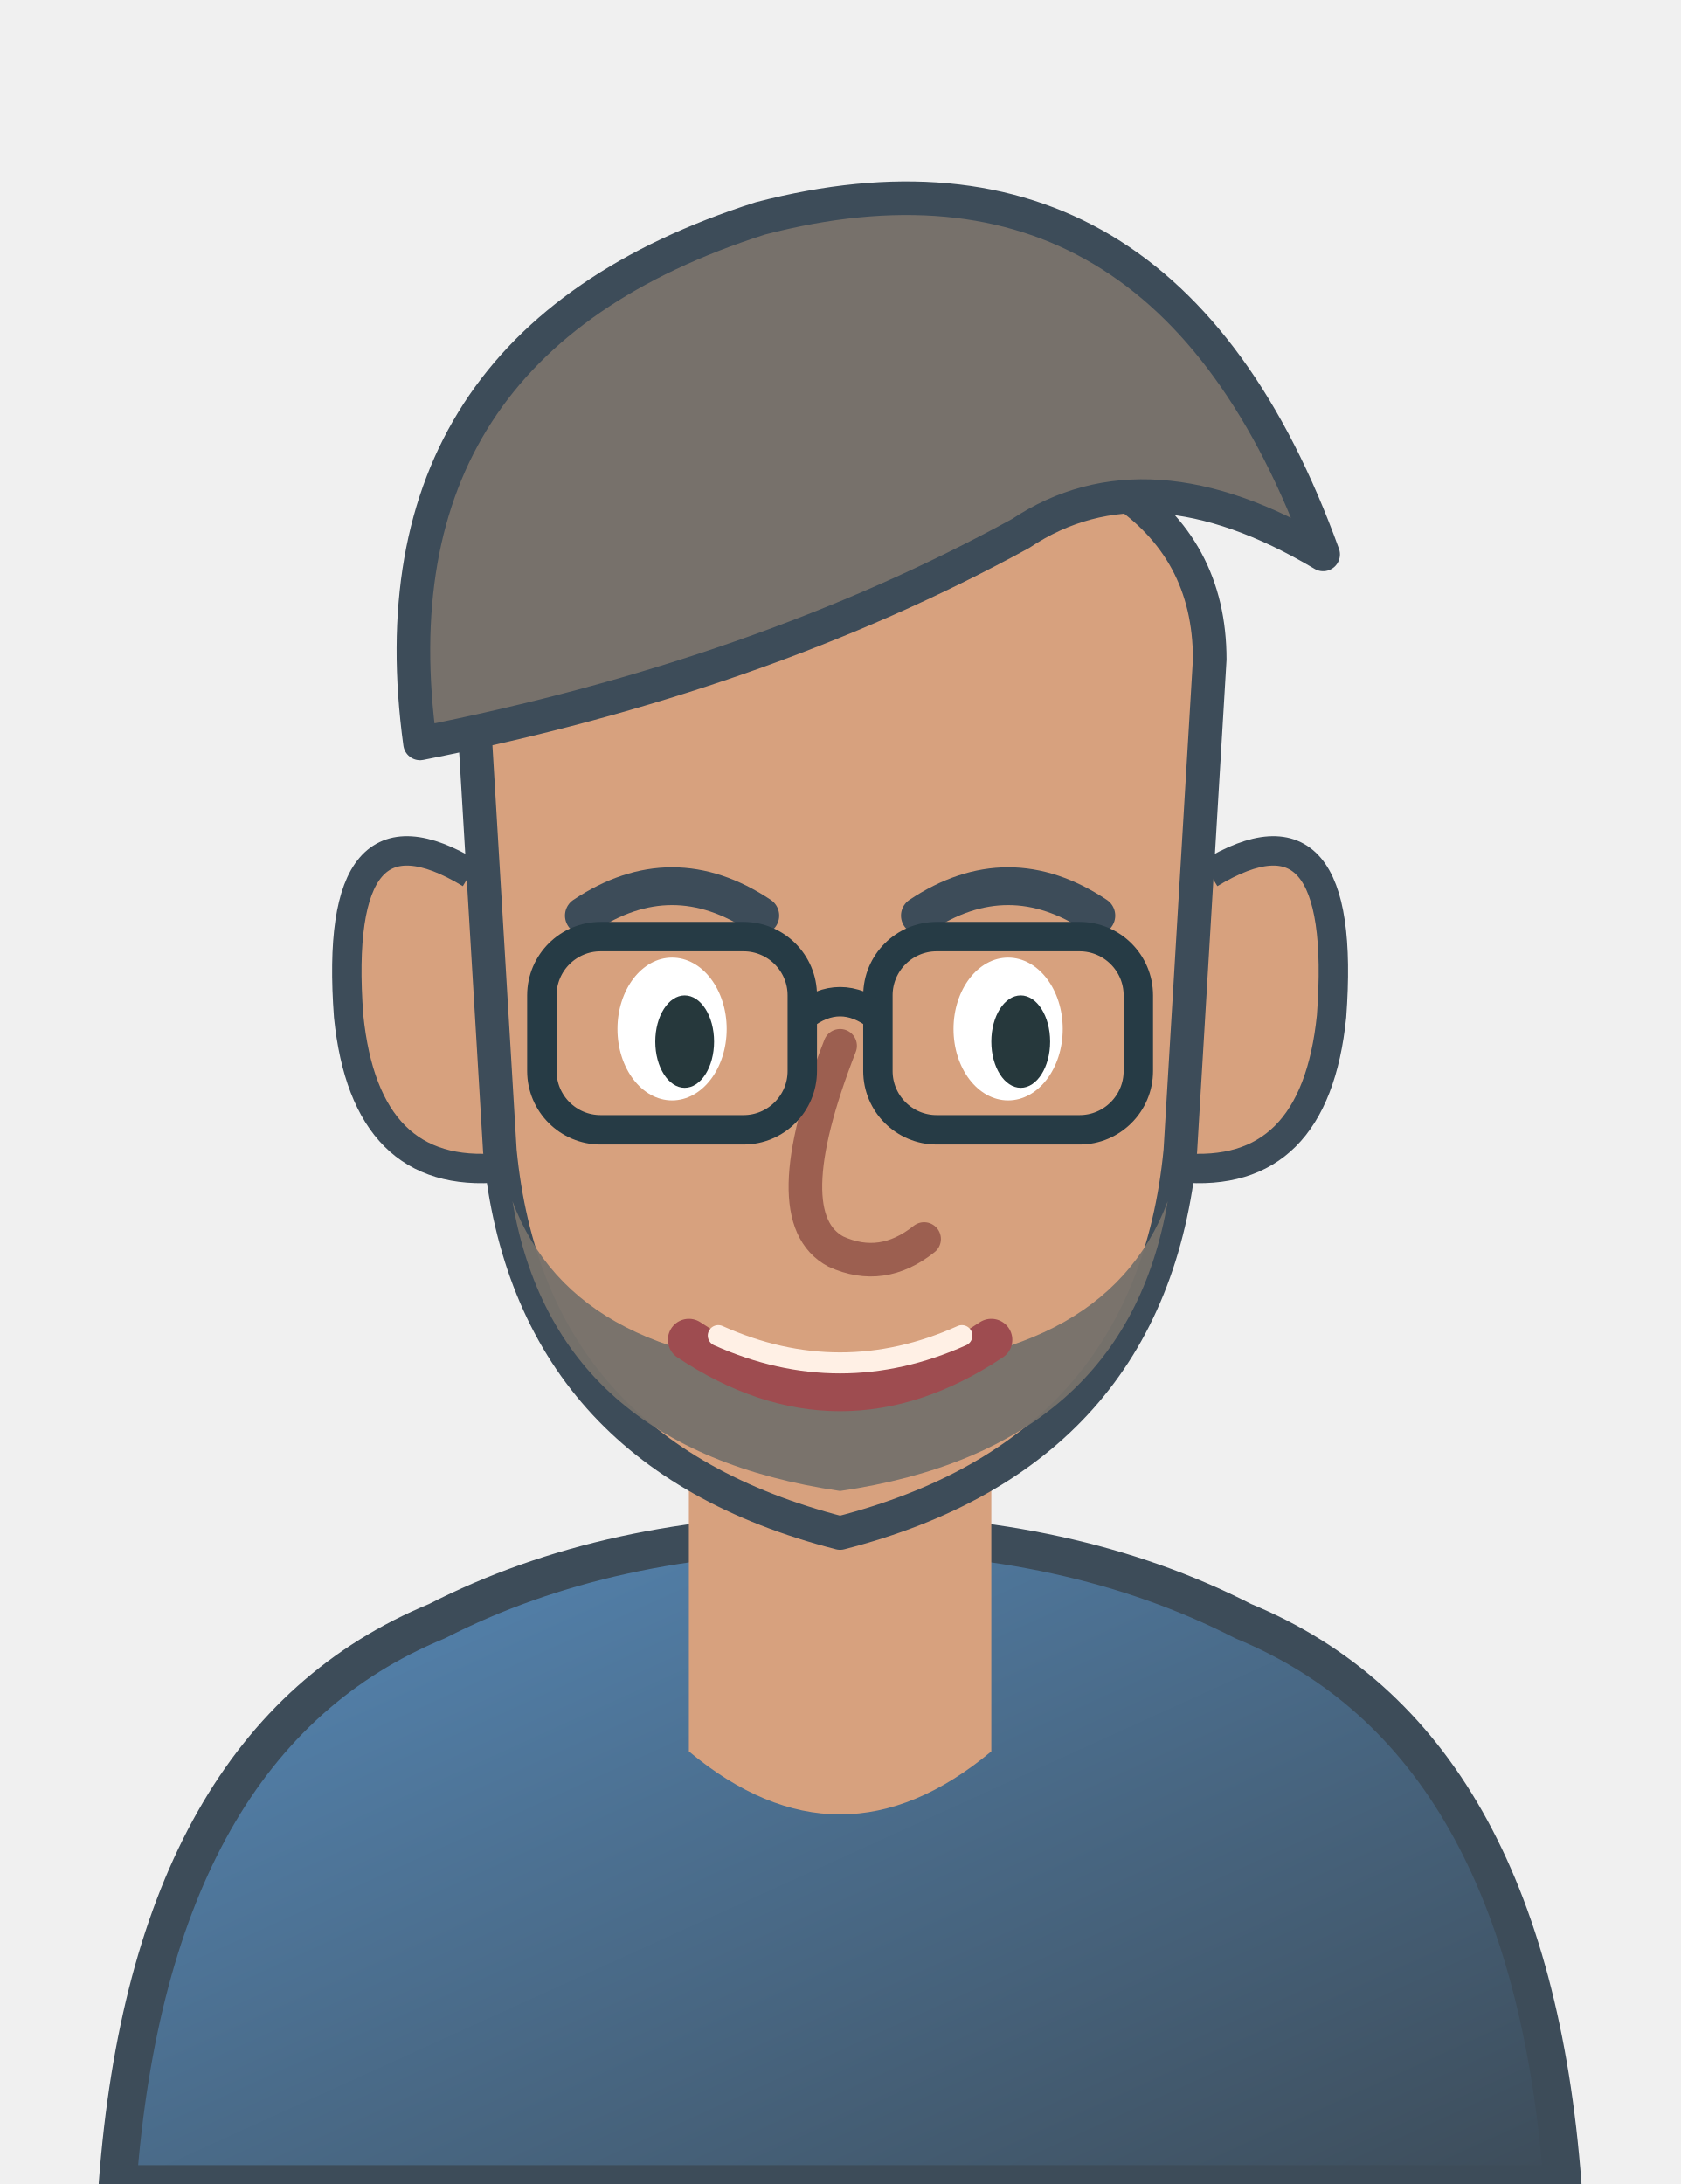
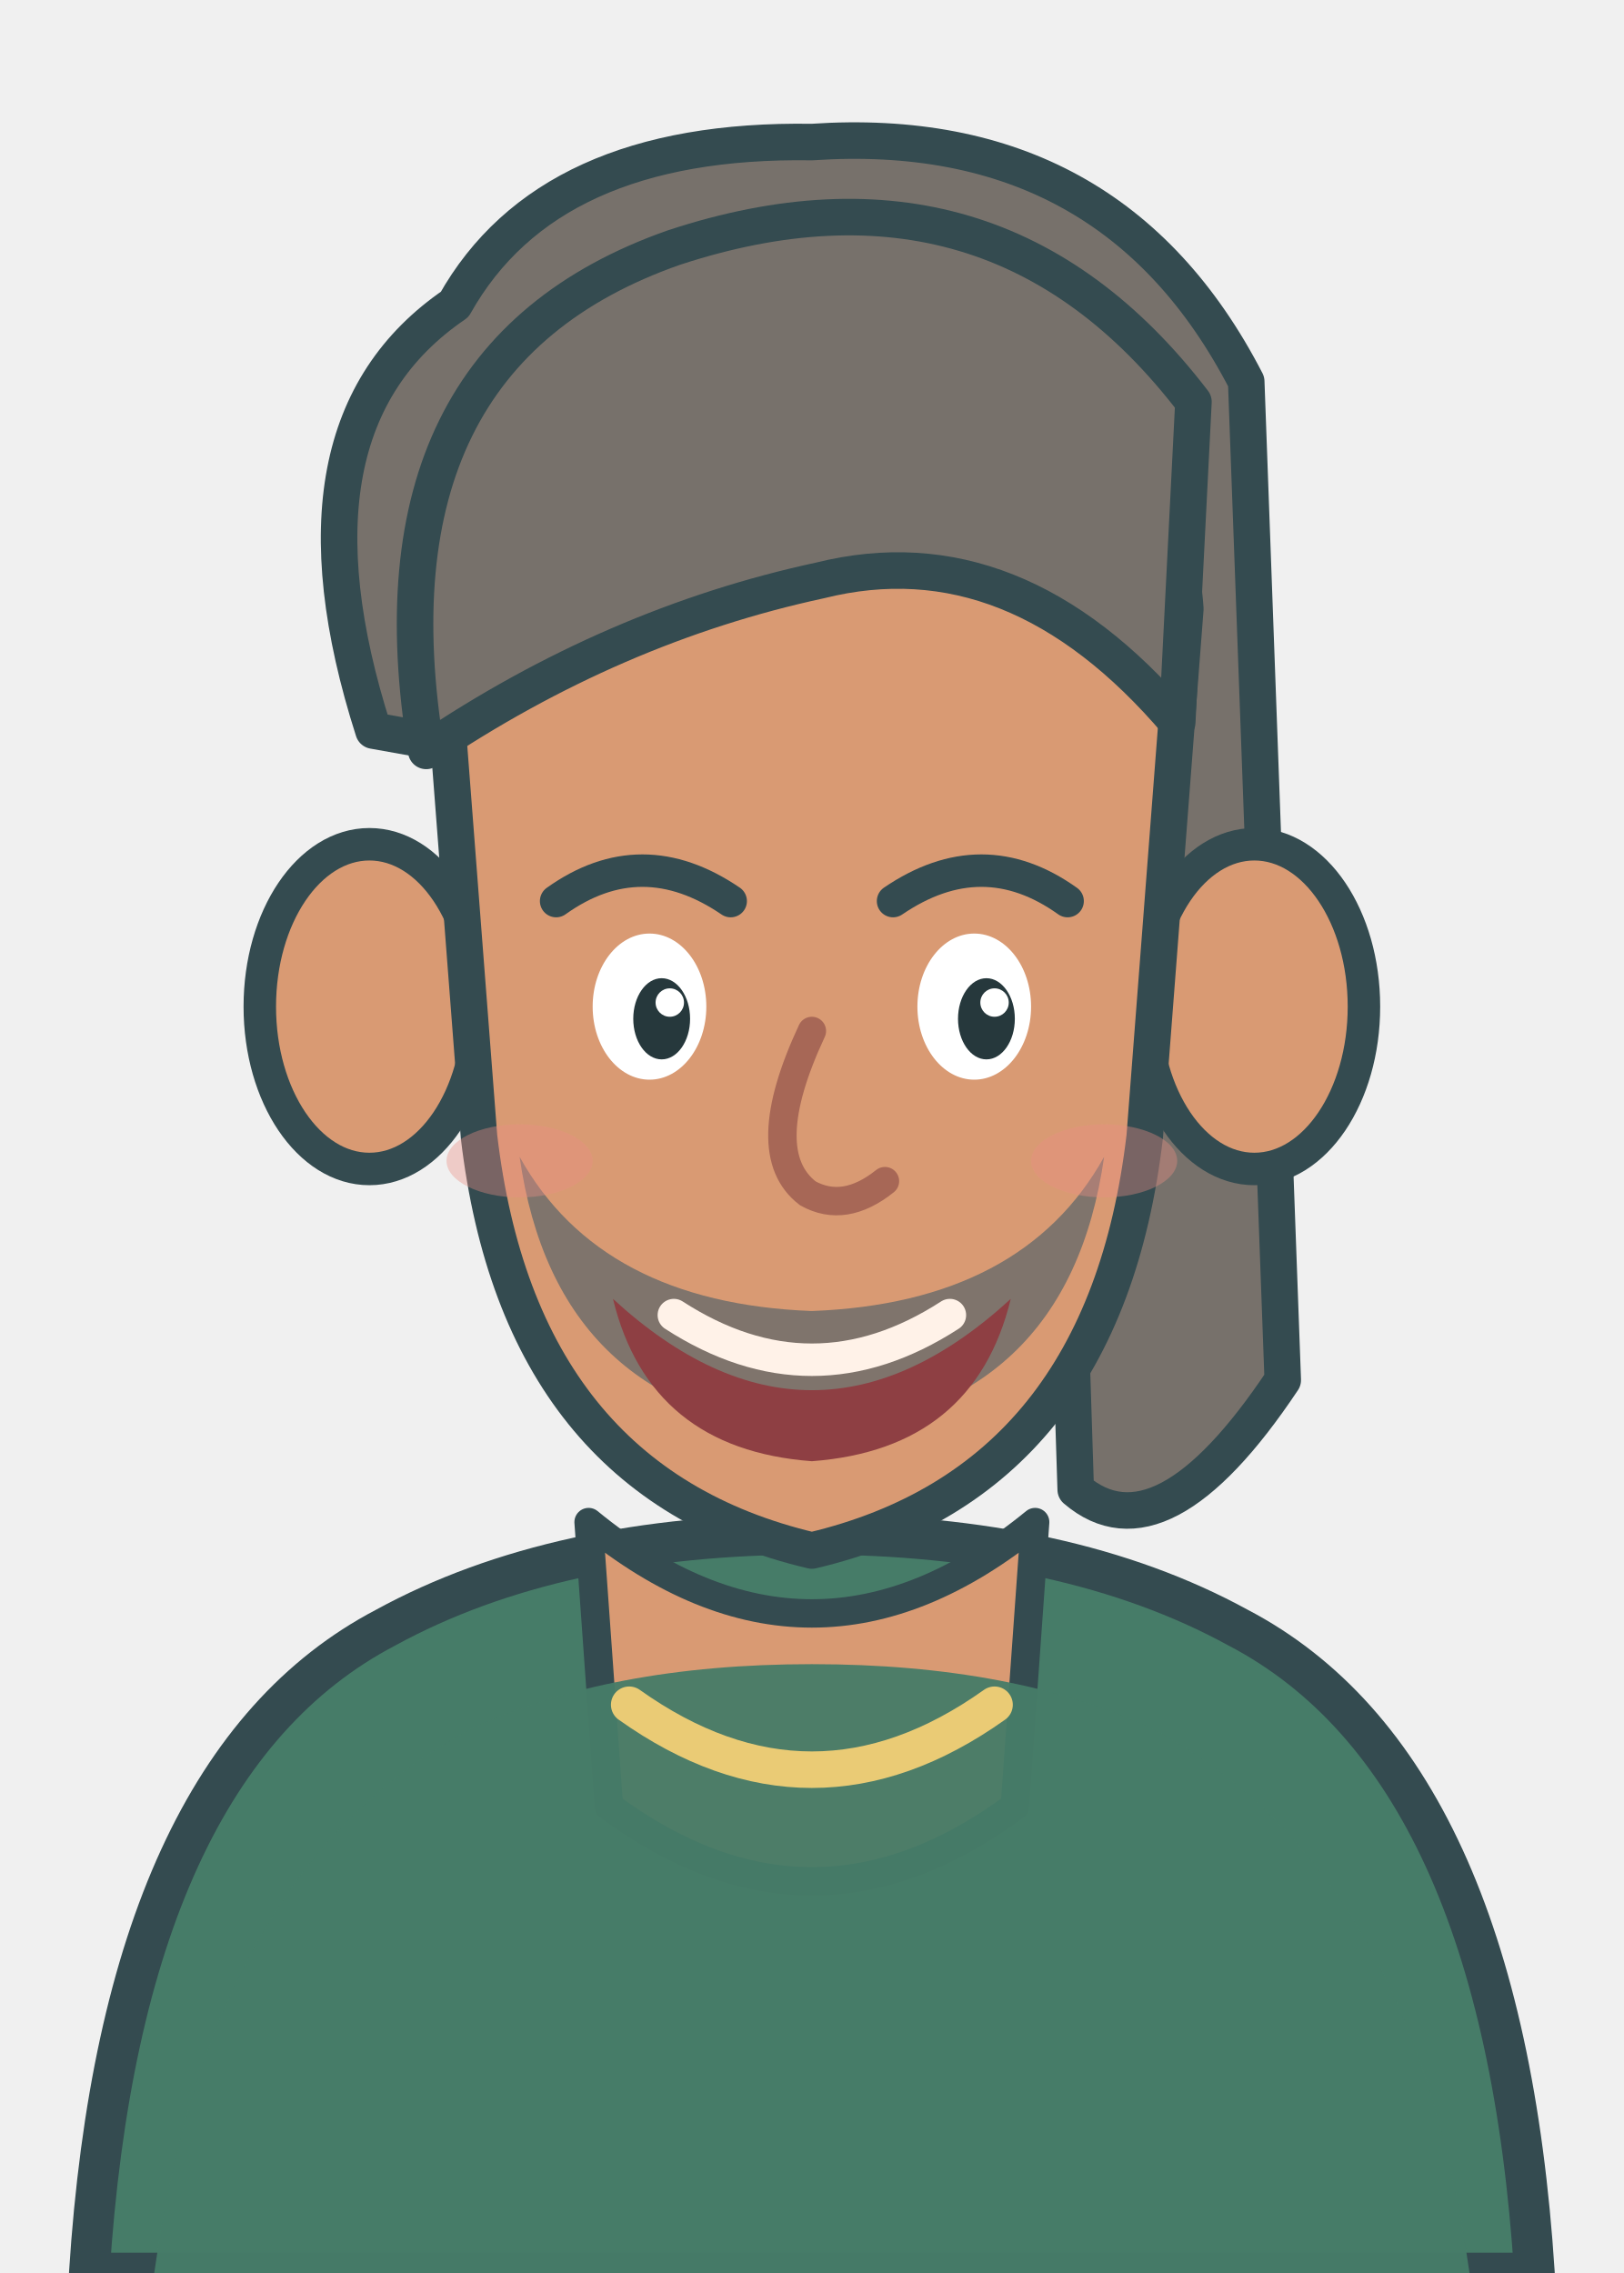
- <svg xmlns="http://www.w3.org/2000/svg" viewBox="0 0 400 520" role="img" aria-labelledby="title desc">
+ <svg xmlns="http://www.w3.org/2000/svg" viewBox="0 0 400 560" role="img" aria-labelledby="title desc">
  <defs>
-     <linearGradient id="skin" x1="0" y1="0" x2=".15" y2="1">
-       <stop stop-color="#d7a17e" />
-       <stop offset="1" stop-color="#d7a17e" />
+     <linearGradient id="skin" x1="0" y1="0" x2=".2" y2="1">
+       <stop stop-color="#d99a73" />
+       <stop offset="1" stop-color="#d99a73" />
    </linearGradient>
    <linearGradient id="shirt" x1="0" y1="0" x2="1" y2="1">
-       <stop stop-color="#5689b8" />
-       <stop offset="1" stop-color="#3d4c59" />
+       <stop stop-color="#467c68" />
+       <stop offset="1" stop-color="#467c68" />
    </linearGradient>
+     <filter id="soft">
+       <feGaussianBlur stdDeviation="2" />
+     </filter>
  </defs>
-   <path d="M28 520 Q36 414 104 386 Q145 365 200 365 Q255 365 296 386 Q364 414 372 520Z" fill="url(#shirt)" stroke="#3d4c59" stroke-width="9" stroke-linejoin="round" />
-   <path d="M164 350 L164 417 Q200 447 236 417 L236 350Z" fill="url(#skin)" />
-   <g fill="#77716b" stroke="#3d4c59" stroke-width="8" stroke-linejoin="round">
- 
- </g>
-   <path d="M112 208 Q79 188 83 242 Q87 281 119 278 M288 208 Q321 188 317 242 Q313 281 281 278" fill="url(#skin)" stroke="#3d4c59" stroke-width="7" />
-   <path d="M112 157 Q112 104 200 100 Q288 104 288 157 L281 274 Q274 346 200 365 Q126 346 119 274Z" fill="url(#skin)" stroke="#3d4c59" stroke-width="8" stroke-linejoin="round" />
-   <g fill="#77716b" stroke="#3d4c59" stroke-width="8" stroke-linejoin="round">
-     <path d="M100 177 Q87 82 181 52 Q277 27 315 132 Q273 107 243 127 Q181 161 100 177Z" />
-   </g>
-   <path d="M139 218 Q160 204 181 218 M219 218 Q240 204 261 218" fill="none" stroke="#3d4c59" stroke-width="9" stroke-linecap="round" />
-   <ellipse cx="160" cy="245" rx="13" ry="17" fill="#fff" />
-   <ellipse cx="240" cy="245" rx="13" ry="17" fill="#fff" />
-   <ellipse cx="163" cy="248" rx="7" ry="11" fill="#26383c" />
-   <ellipse cx="243" cy="248" rx="7" ry="11" fill="#26383c" />
-   <path d="M200 249 Q184 290 199 298 Q210 303 220 295" fill="none" stroke="#9c5f50" stroke-width="8" stroke-linecap="round" />
-   <path d="M122 286 Q132 345 200 355 Q268 345 278 286 Q263 326 200 326 Q137 326 122 286Z" fill="#77716b" opacity=".96" />
-   <path d="M164 319 Q200 343 236 319" fill="none" stroke="#9e4c50" stroke-width="10" stroke-linecap="round" />
-   <path d="M171 318 Q200 331 229 318" fill="none" stroke="#fff0e5" stroke-width="5" stroke-linecap="round" />
-   <g fill="none" stroke="#263b45" stroke-width="7">
-     <rect x="129" y="223" width="62" height="46" rx="14" />
-     <rect x="209" y="223" width="62" height="46" rx="14" />
-     <path d="M191 242 Q200 235 209 242" />
-   </g>
+   <path d="M22 560 Q30 435 95 401 Q137 378 200 378 Q263 378 305 401 Q370 435 378 560Z" fill="url(#shirt)" stroke="#344b50" stroke-width="10" stroke-linejoin="round" />
+   <path d="M145 375 Q200 420 255 375 L250 445 Q200 482 150 445Z" fill="#d99a73" stroke="#344b50" stroke-width="7" stroke-linejoin="round" />
+   <path d="M38 560 Q52 460 116 426 Q150 410 200 410 Q250 410 284 426 Q348 460 362 560Z" fill="#467c68" opacity=".95" />
+   <path d="M155 420 Q200 452 245 420" fill="none" stroke="#eacb75" stroke-width="9" stroke-linecap="round" />
+   <path d="M92 180 Q68 105 112 75 Q135 34 200 35 Q274 30 307 94 L316 340 Q286 385 265 367 L260 210Z" fill="#77716b" stroke="#344b50" stroke-width="9" stroke-linejoin="round" />
+   <ellipse cx="91" cy="248" rx="27" ry="40" fill="#d99a73" stroke="#344b50" stroke-width="8" />
+   <ellipse cx="309" cy="248" rx="27" ry="40" fill="#d99a73" stroke="#344b50" stroke-width="8" />
+   <path d="M108 150 Q112 91 200 88 Q288 91 292 150 L282 280 Q272 365 200 382 Q128 365 118 280Z" fill="url(#skin)" stroke="#344b50" stroke-width="9" stroke-linejoin="round" />
+   <path d="M105 185 Q89 88 166 61 Q245 35 294 99 L290 178 Q250 131 202 143 Q151 154 105 185Z" fill="#77716b" stroke="#344b50" stroke-width="9" stroke-linejoin="round" />
+   <path d="M137 222 Q158 207 180 222 M220 222 Q242 207 263 222" fill="none" stroke="#344b50" stroke-width="8" stroke-linecap="round" />
+   <ellipse cx="160" cy="248" rx="14" ry="18" fill="#fff" />
+   <ellipse cx="240" cy="248" rx="14" ry="18" fill="#fff" />
+   <ellipse cx="163" cy="251" rx="7" ry="10" fill="#26383c" />
+   <ellipse cx="243" cy="251" rx="7" ry="10" fill="#26383c" />
+   <circle cx="165" cy="247" r="3.5" fill="#fff" />
+   <circle cx="245" cy="247" r="3.5" fill="#fff" />
+   <path d="M200 254 Q186 284 199 294 Q208 299 218 291" fill="none" stroke="#a76756" stroke-width="7" stroke-linecap="round" />
+   <path d="M128 285 Q137 348 200 353 Q263 348 272 285 Q252 321 200 323 Q148 321 128 285Z" fill="#77716b" opacity=".92" />
+   <path d="M151 320 Q200 365 249 320 Q240 357 200 360 Q160 357 151 320Z" fill="#8e3f43" />
+   <path d="M166 324 Q200 346 234 324" fill="none" stroke="#fff2e8" stroke-width="8" stroke-linecap="round" />
+   <ellipse cx="128" cy="286" rx="18" ry="9" fill="#e98f83" opacity=".38" />
+   <ellipse cx="272" cy="286" rx="18" ry="9" fill="#e98f83" opacity=".38" />
</svg>
